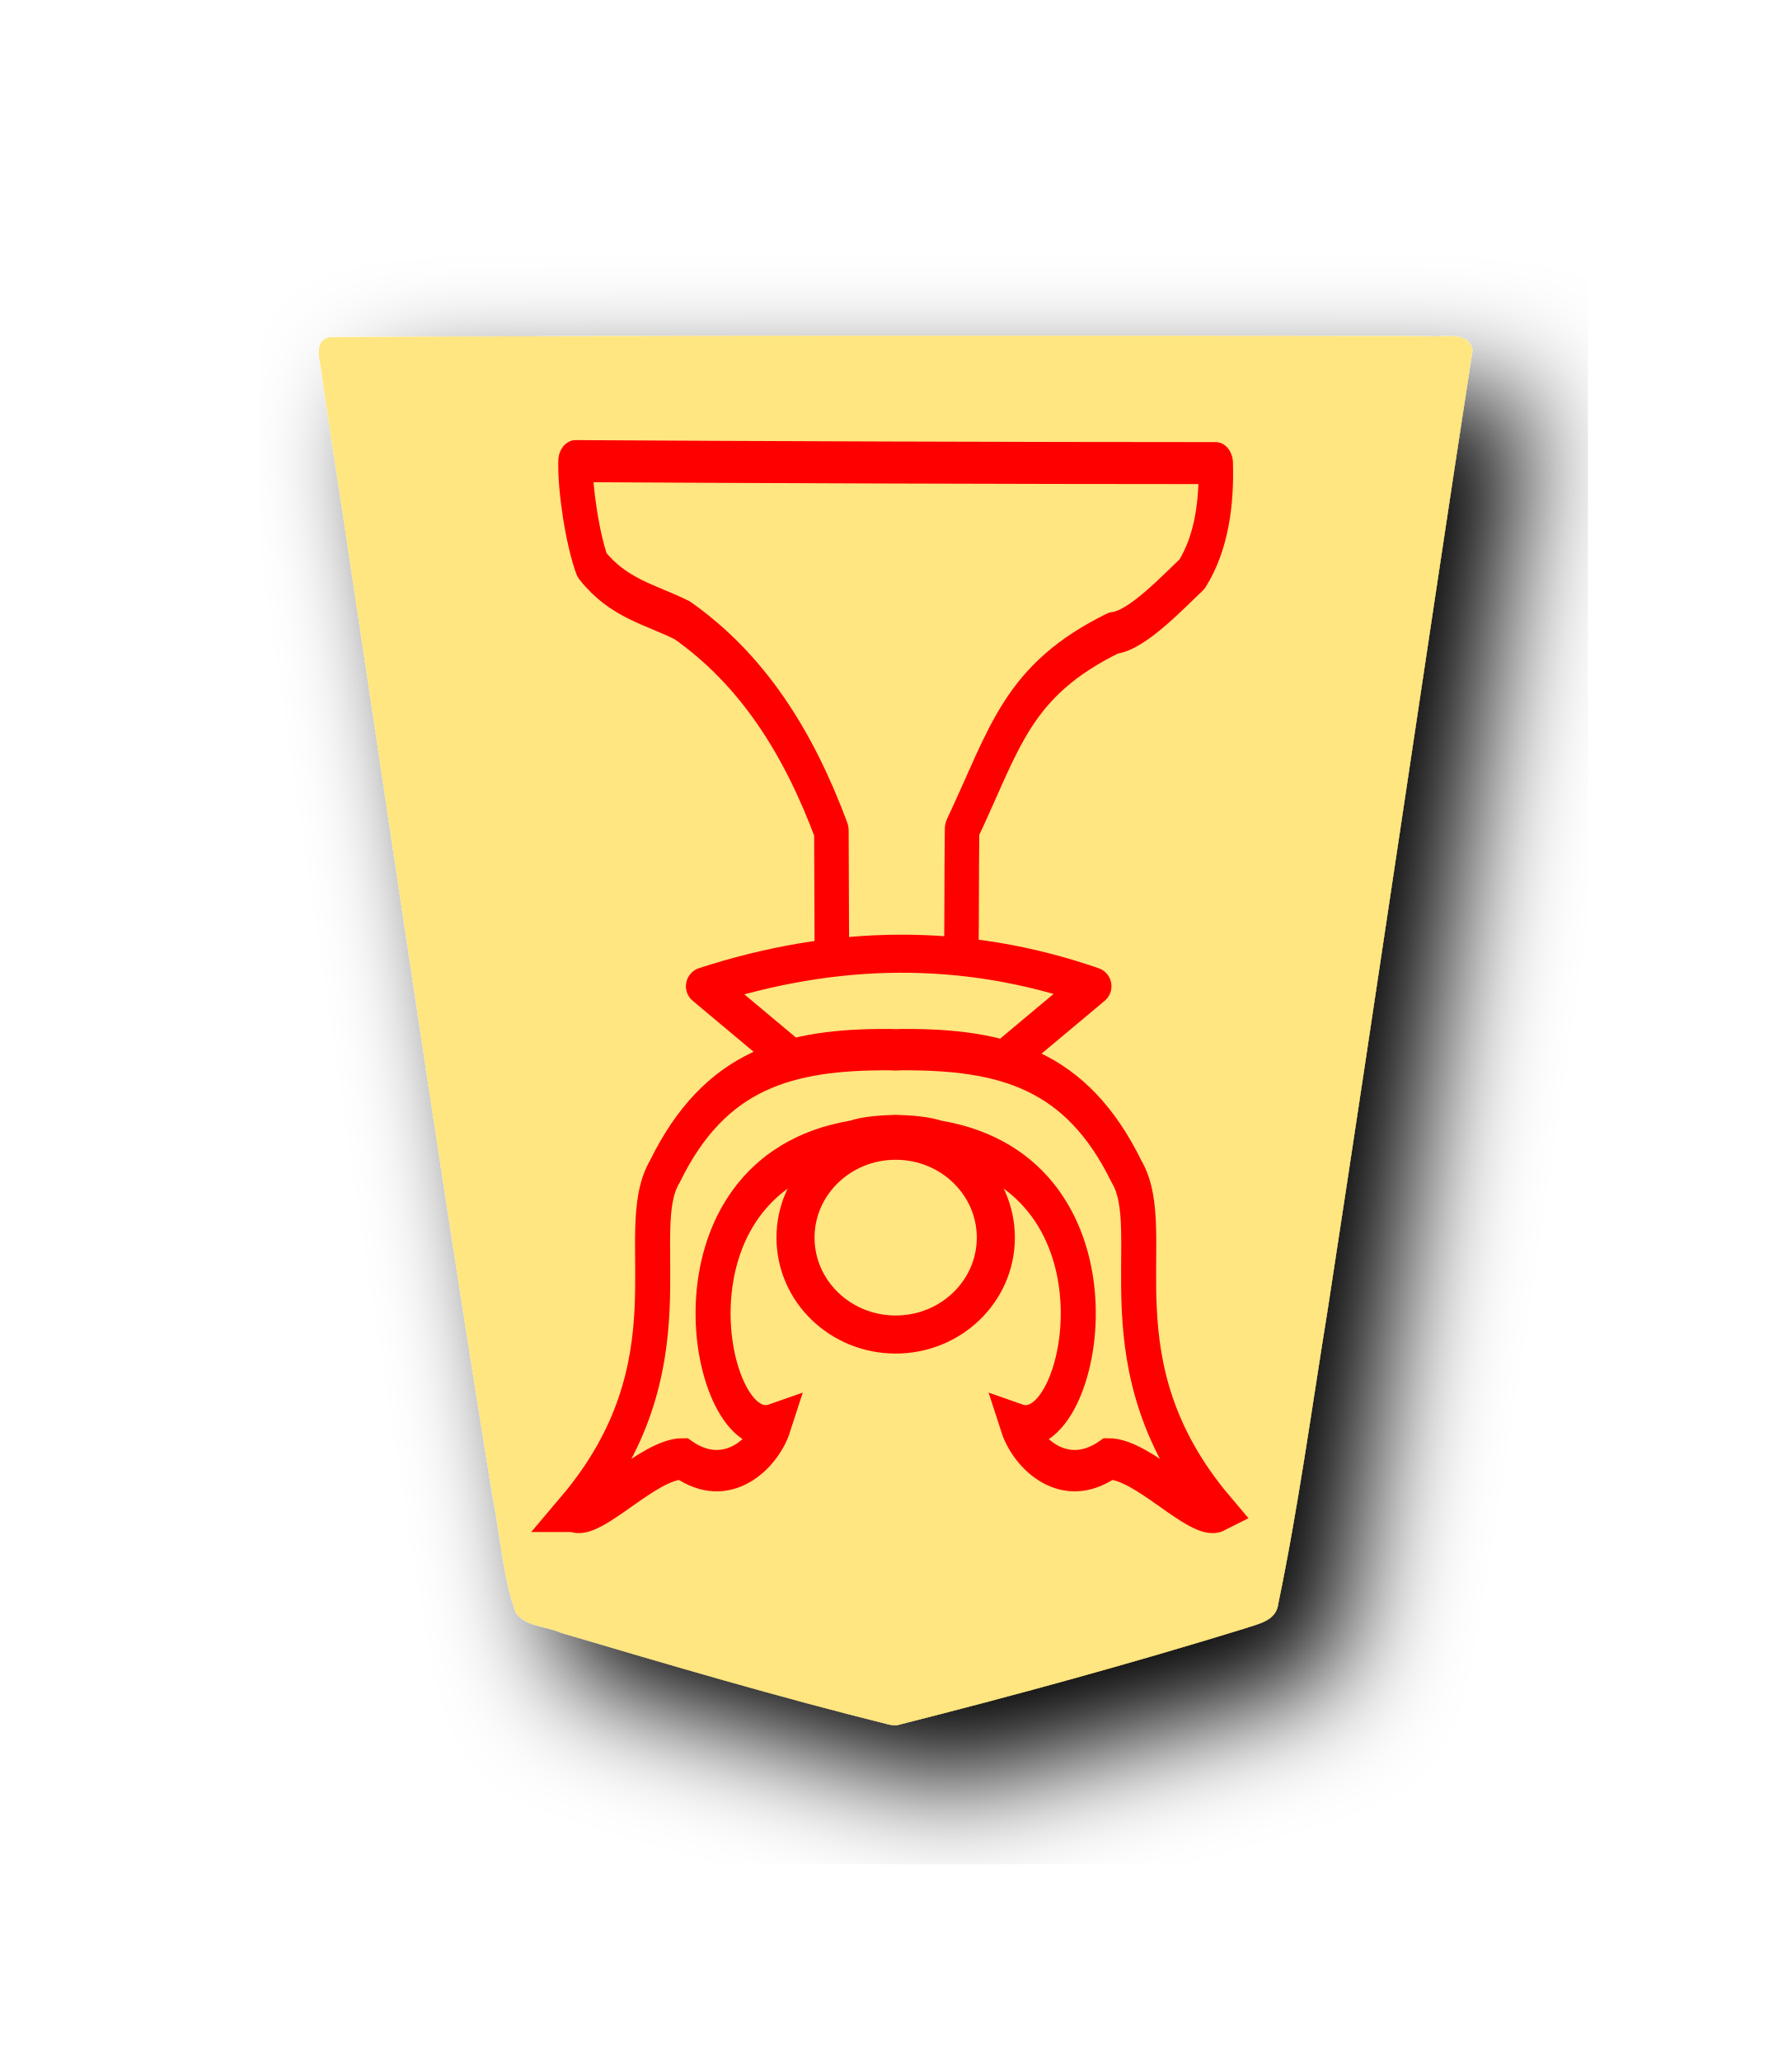
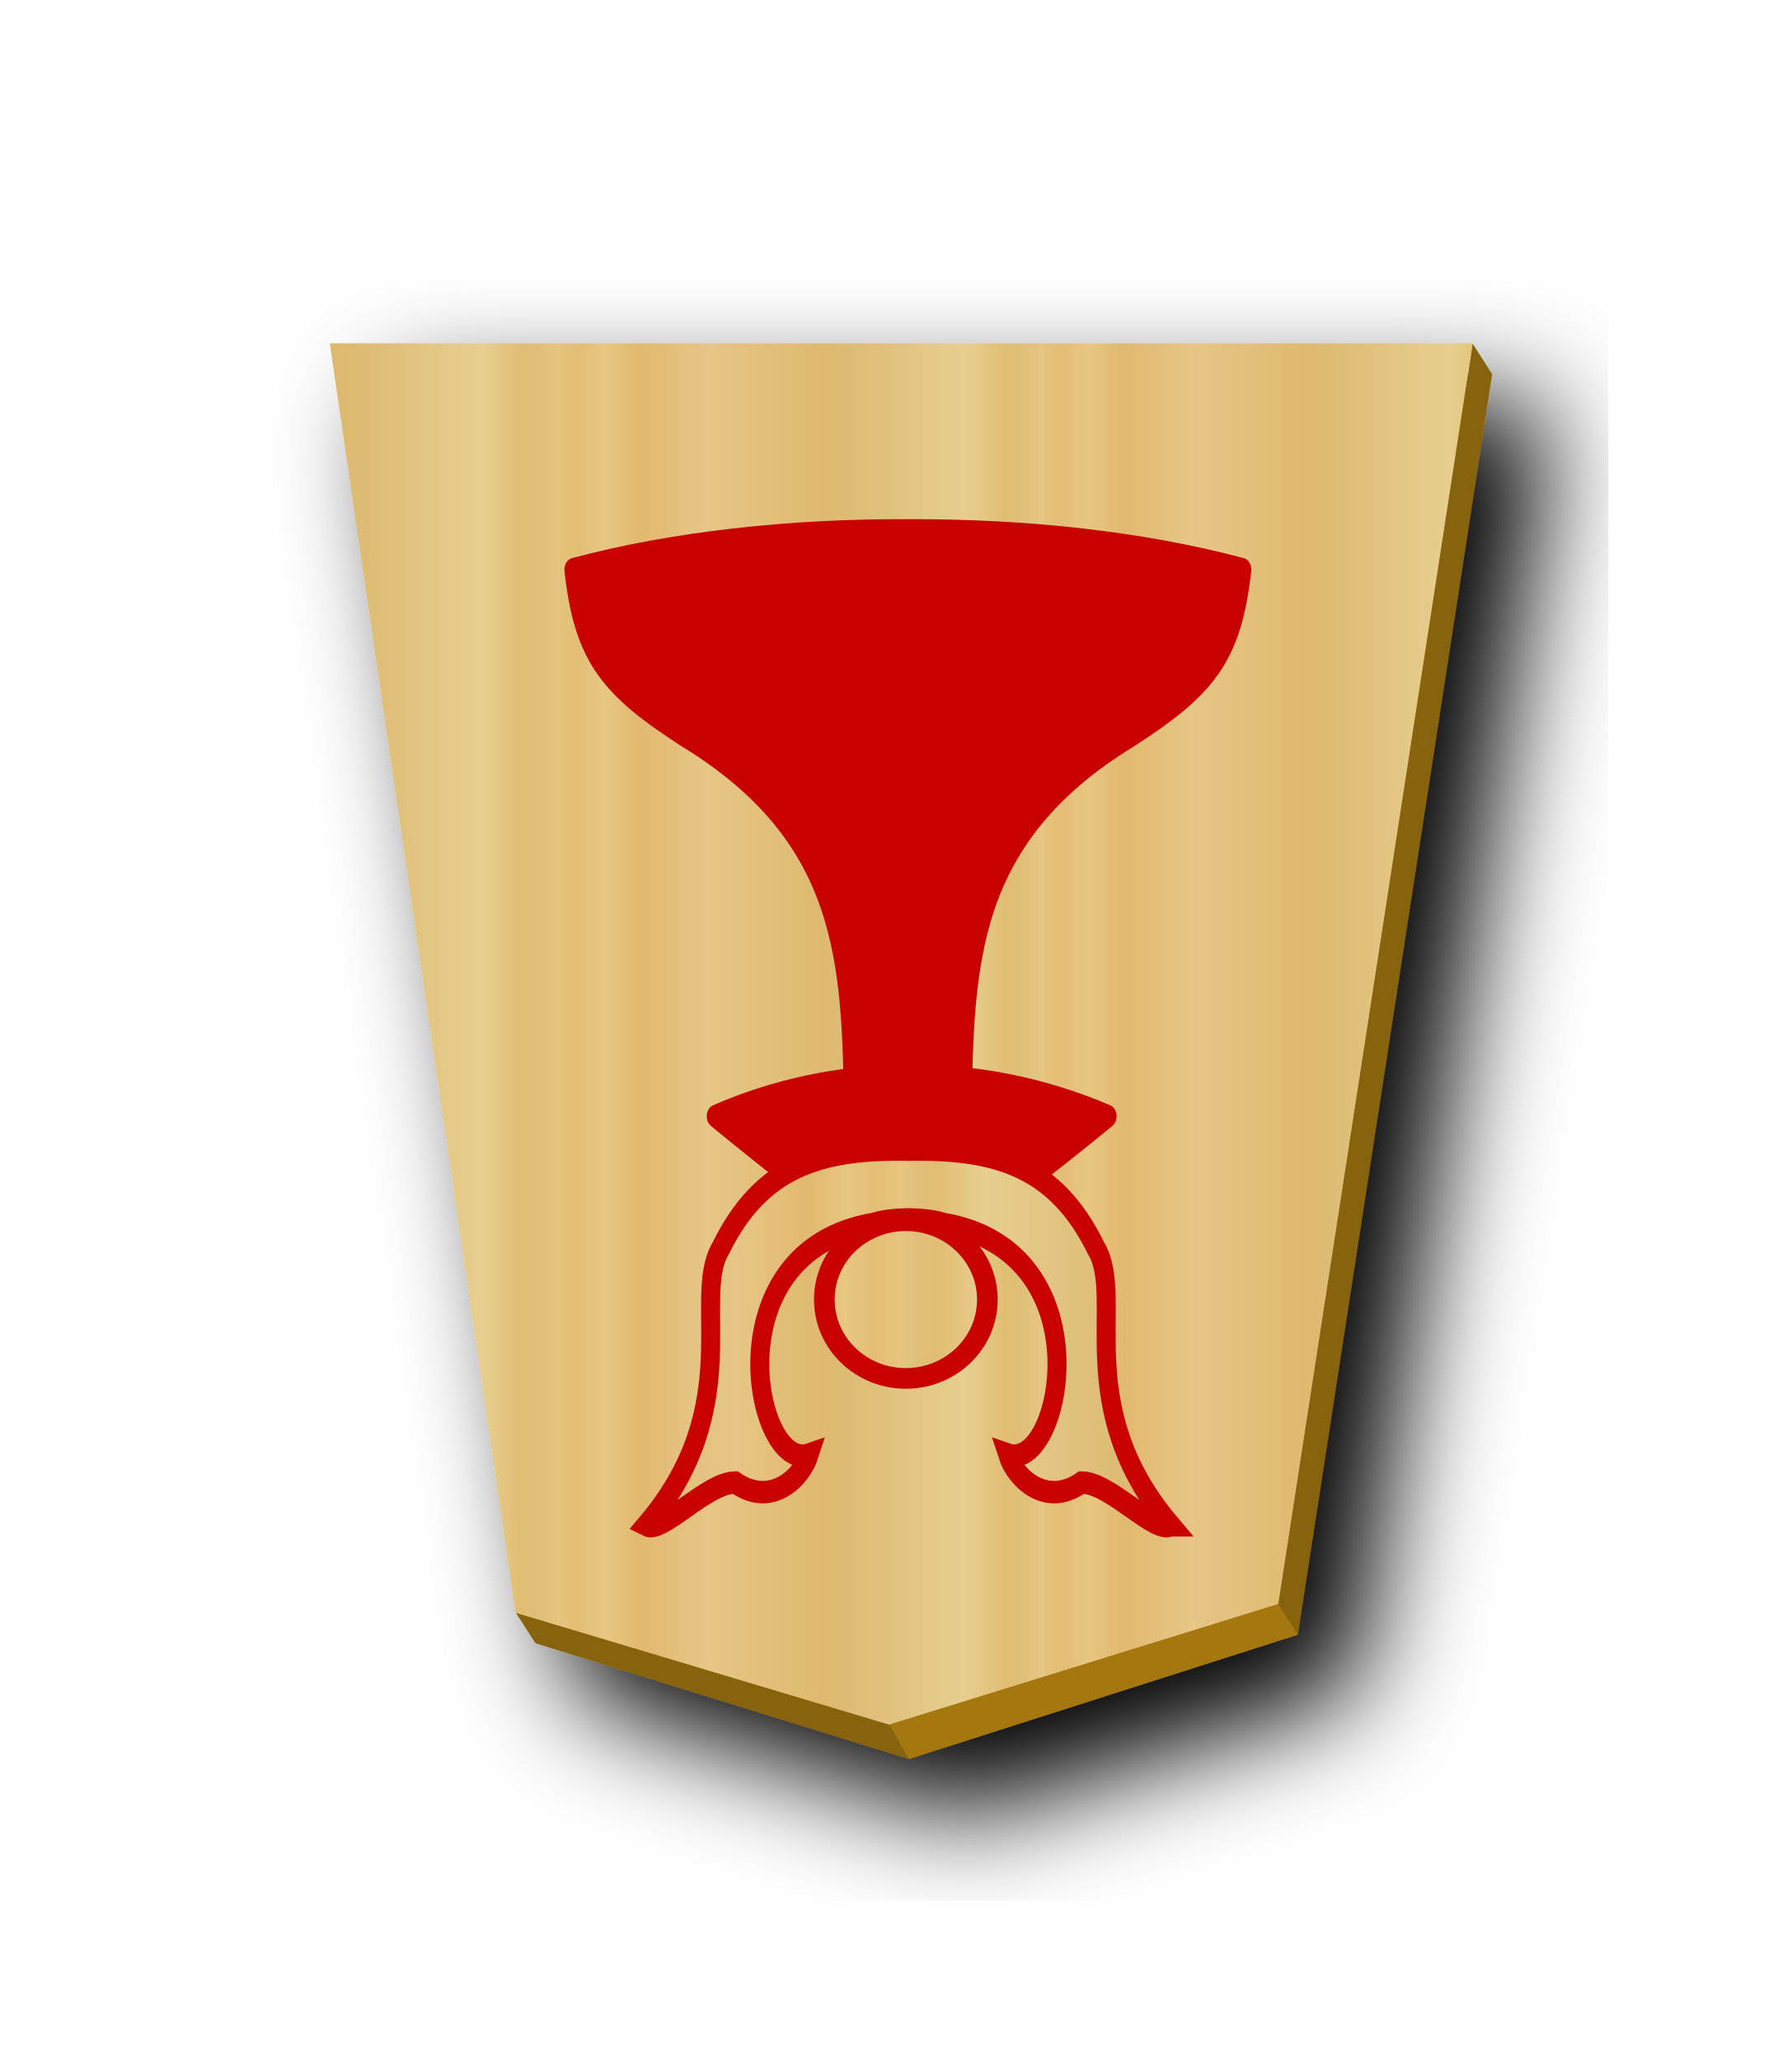
- <svg xmlns="http://www.w3.org/2000/svg" width="52.157" height="60" version="1.1" id="svg1717">
+ <svg xmlns="http://www.w3.org/2000/svg" xmlns:xlink="http://www.w3.org/1999/xlink" width="52.157" height="60" version="1.1" id="svg1717">
  <defs id="defs1721">
    <filter style="color-interpolation-filters:sRGB" id="filter1552">
      <feFlood flood-opacity="0.498" flood-color="rgb(0,0,0)" result="flood" id="feFlood1542" />
      <feComposite in="flood" in2="SourceGraphic" operator="in" result="composite1" id="feComposite1544" />
      <feGaussianBlur in="composite1" stdDeviation="2.5" result="blur" id="feGaussianBlur1546" />
      <feOffset dx="4.57967e-15" dy="4.41314e-15" result="offset" id="feOffset1548" />
      <feComposite in="SourceGraphic" in2="offset" operator="over" result="composite2" id="feComposite1550" />
    </filter>
    <filter style="color-interpolation-filters:sRGB" id="filter1540">
      <feFlood flood-opacity="0.498" flood-color="rgb(0,0,0)" result="flood" id="feFlood1530" />
      <feComposite in="flood" in2="SourceGraphic" operator="in" result="composite1" id="feComposite1532" />
      <feGaussianBlur in="composite1" stdDeviation="2.5" result="blur" id="feGaussianBlur1534" />
      <feOffset dx="4.57967e-15" dy="4.41314e-15" result="offset" id="feOffset1536" />
      <feComposite in="SourceGraphic" in2="offset" operator="over" result="composite2" id="feComposite1538" />
    </filter>
    <filter id="drop-shadow-9">
      <feGaussianBlur in="SourceAlpha" result="blur" stdDeviation="2" id="feGaussianBlur5056" />
      <feOffset result="offsetBlur" dx="2" dy="2" id="feOffset5058" />
      <feBlend in="SourceGraphic" in2="offsetBlur" mode="normal" id="feBlend5060" />
    </filter>
    <filter id="drop-shadow-2">
      <feGaussianBlur in="SourceAlpha" result="blur" stdDeviation="2" id="feGaussianBlur6807" />
      <feOffset result="offsetBlur" dx="2" dy="2" id="feOffset6809" />
      <feBlend in="SourceGraphic" in2="offsetBlur" mode="normal" id="feBlend6811" />
    </filter>
    <filter id="drop-shadow-2-8">
      <feGaussianBlur in="SourceAlpha" result="blur" stdDeviation="2" id="feGaussianBlur6807-2" />
      <feOffset result="offsetBlur" dx="2" dy="2" id="feOffset6809-8" />
      <feBlend in="SourceGraphic" in2="offsetBlur" mode="normal" id="feBlend6811-0" />
    </filter>
    <filter id="drop-shadow-6">
      <feGaussianBlur in="SourceAlpha" result="blur" stdDeviation="2" id="feGaussianBlur5056-9" />
      <feOffset result="offsetBlur" dx="2" dy="2" id="feOffset5058-0" />
      <feBlend in="SourceGraphic" in2="offsetBlur" mode="normal" id="feBlend5060-9" />
    </filter>
    <filter id="drop-shadow-27">
      <feGaussianBlur in="SourceAlpha" result="blur" stdDeviation="2" id="feGaussianBlur5056-5" />
      <feOffset result="offsetBlur" dx="2" dy="2" id="feOffset5058-6" />
      <feBlend in="SourceGraphic" in2="offsetBlur" mode="normal" id="feBlend5060-96" />
    </filter>
    <filter id="drop-shadow-2-88">
      <feGaussianBlur in="SourceAlpha" result="blur" stdDeviation="2" id="feGaussianBlur6807-1" />
      <feOffset result="offsetBlur" dx="2" dy="2" id="feOffset6809-5" />
      <feBlend in="SourceGraphic" in2="offsetBlur" mode="normal" id="feBlend6811-7" />
    </filter>
    <filter id="drop-shadow-2-6">
      <feGaussianBlur in="SourceAlpha" result="blur" stdDeviation="2" id="feGaussianBlur6807-4" />
      <feOffset result="offsetBlur" dx="2" dy="2" id="feOffset6809-6" />
      <feBlend in="SourceGraphic" in2="offsetBlur" mode="normal" id="feBlend6811-8" />
    </filter>
    <filter id="drop-shadow-62">
      <feGaussianBlur in="SourceAlpha" result="blur" stdDeviation="2" id="feGaussianBlur5056-7" />
      <feOffset result="offsetBlur" dx="2" dy="2" id="feOffset5058-9" />
      <feBlend in="SourceGraphic" in2="offsetBlur" mode="normal" id="feBlend5060-1" />
    </filter>
    <filter id="drop-shadow-1">
      <feGaussianBlur in="SourceAlpha" result="blur" stdDeviation="2" id="feGaussianBlur5056-0" />
      <feOffset result="offsetBlur" dx="2" dy="2" id="feOffset5058-7" />
      <feBlend in="SourceGraphic" in2="offsetBlur" mode="normal" id="feBlend5060-4" />
    </filter>
    <filter id="drop-shadow-2-67">
      <feGaussianBlur in="SourceAlpha" result="blur" stdDeviation="2" id="feGaussianBlur6807-7" />
      <feOffset result="offsetBlur" dx="2" dy="2" id="feOffset6809-4" />
      <feBlend in="SourceGraphic" in2="offsetBlur" mode="normal" id="feBlend6811-74" />
    </filter>
    <filter id="drop-shadow-2-86">
      <feGaussianBlur in="SourceAlpha" result="blur" stdDeviation="2" id="feGaussianBlur6807-6" />
      <feOffset result="offsetBlur" dx="2" dy="2" id="feOffset6809-9" />
      <feBlend in="SourceGraphic" in2="offsetBlur" mode="normal" id="feBlend6811-1" />
    </filter>
    <filter id="drop-shadow-22">
      <feGaussianBlur in="SourceAlpha" result="blur" stdDeviation="2" id="feGaussianBlur5056-0-5" />
      <feOffset result="offsetBlur" dx="2" dy="2" id="feOffset5058-0-0" />
      <feBlend in="SourceGraphic" in2="offsetBlur" mode="normal" id="feBlend5060-0" />
    </filter>
    <filter id="drop-shadow-2-8-6">
      <feGaussianBlur in="SourceAlpha" result="blur" stdDeviation="2" id="feGaussianBlur6807-40" />
      <feOffset result="offsetBlur" dx="2" dy="2" id="feOffset6809-4-3" />
      <feBlend in="SourceGraphic" in2="offsetBlur" mode="normal" id="feBlend6811-3" />
    </filter>
    <filter id="drop-shadow-5">
      <feGaussianBlur in="SourceAlpha" result="blur" stdDeviation="2" id="feGaussianBlur5056-6" />
      <feOffset result="offsetBlur" dx="2" dy="2" id="feOffset5058-2" />
      <feBlend in="SourceGraphic" in2="offsetBlur" mode="normal" id="feBlend5060-8" />
    </filter>
    <filter id="drop-shadow-5-9">
      <feGaussianBlur in="SourceAlpha" result="blur" stdDeviation="2" id="feGaussianBlur5056-6-0" />
      <feOffset result="offsetBlur" dx="2" dy="2" id="feOffset5058-2-0" />
      <feBlend in="SourceGraphic" in2="offsetBlur" mode="normal" id="feBlend5060-8-3" />
    </filter>
    <filter id="drop-shadow-2-84">
      <feGaussianBlur in="SourceAlpha" result="blur" stdDeviation="2" id="feGaussianBlur6807-9" />
      <feOffset result="offsetBlur" dx="2" dy="2" id="feOffset6809-5-9" />
      <feBlend in="SourceGraphic" in2="offsetBlur" mode="normal" id="feBlend6811-1-9" />
    </filter>
    <filter id="drop-shadow-2-84-4">
      <feGaussianBlur in="SourceAlpha" result="blur" stdDeviation="2" id="feGaussianBlur6807-9-5" />
      <feOffset result="offsetBlur" dx="2" dy="2" id="feOffset6809-5-7" />
      <feBlend in="SourceGraphic" in2="offsetBlur" mode="normal" id="feBlend6811-1-1" />
    </filter>
    <filter id="drop-shadow-5-1">
      <feGaussianBlur in="SourceAlpha" result="blur" stdDeviation="2" id="feGaussianBlur5056-6-9" />
      <feOffset result="offsetBlur" dx="2" dy="2" id="feOffset5058-2-6" />
      <feBlend in="SourceGraphic" in2="offsetBlur" mode="normal" id="feBlend5060-8-9" />
    </filter>
    <filter id="drop-shadow-5-1-3">
      <feGaussianBlur in="SourceAlpha" result="blur" stdDeviation="2" id="feGaussianBlur5056-6-9-6" />
      <feOffset result="offsetBlur" dx="2" dy="2" id="feOffset5058-2-6-1" />
      <feBlend in="SourceGraphic" in2="offsetBlur" mode="normal" id="feBlend5060-8-9-7" />
    </filter>
    <filter id="drop-shadow-2-84-1">
      <feGaussianBlur in="SourceAlpha" result="blur" stdDeviation="2" id="feGaussianBlur6807-9-0" />
      <feOffset result="offsetBlur" dx="2" dy="2" id="feOffset6809-5-3" />
      <feBlend in="SourceGraphic" in2="offsetBlur" mode="normal" id="feBlend6811-1-0" />
    </filter>
    <filter id="drop-shadow-2-84-1-0">
      <feGaussianBlur in="SourceAlpha" result="blur" stdDeviation="2" id="feGaussianBlur6807-9-0-0" />
      <feOffset result="offsetBlur" dx="2" dy="2" id="feOffset6809-5-3-6" />
      <feBlend in="SourceGraphic" in2="offsetBlur" mode="normal" id="feBlend6811-1-0-3" />
    </filter>
    <filter id="drop-shadow-5-1-2">
      <feGaussianBlur in="SourceAlpha" result="blur" stdDeviation="2" id="feGaussianBlur5056-6-9-8" />
      <feOffset result="offsetBlur" dx="2" dy="2" id="feOffset5058-2-6-5" />
      <feBlend in="SourceGraphic" in2="offsetBlur" mode="normal" id="feBlend5060-8-9-1" />
    </filter>
    <filter id="drop-shadow-5-1-2-8">
      <feGaussianBlur in="SourceAlpha" result="blur" stdDeviation="2" id="feGaussianBlur5056-6-9-8-3" />
      <feOffset result="offsetBlur" dx="2" dy="2" id="feOffset5058-2-6-5-7" />
      <feBlend in="SourceGraphic" in2="offsetBlur" mode="normal" id="feBlend5060-8-9-1-4" />
    </filter>
    <filter id="drop-shadow-2-84-1-0-0">
      <feGaussianBlur in="SourceAlpha" result="blur" stdDeviation="2" id="feGaussianBlur6807-9-0-9" />
      <feOffset result="offsetBlur" dx="2" dy="2" id="feOffset6809-5-3-1" />
      <feBlend in="SourceGraphic" in2="offsetBlur" mode="normal" id="feBlend6811-1-0-0" />
    </filter>
    <filter id="drop-shadow-2-84-1-0-1">
      <feGaussianBlur in="SourceAlpha" result="blur" stdDeviation="2" id="feGaussianBlur6807-9-0-9-0" />
      <feOffset result="offsetBlur" dx="2" dy="2" id="feOffset6809-5-3-1-2" />
      <feBlend in="SourceGraphic" in2="offsetBlur" mode="normal" id="feBlend6811-1-0-0-7" />
    </filter>
    <filter id="drop-shadow-5-1-1">
      <feGaussianBlur in="SourceAlpha" result="blur" stdDeviation="2" id="feGaussianBlur5056-6-9-88" />
      <feOffset result="offsetBlur" dx="2" dy="2" id="feOffset5058-2-6-1-6" />
      <feBlend in="SourceGraphic" in2="offsetBlur" mode="normal" id="feBlend5060-8-9-5" />
    </filter>
    <filter id="drop-shadow-5-1-1-3">
      <feGaussianBlur in="SourceAlpha" result="blur" stdDeviation="2" id="feGaussianBlur5056-6-9-88-0" />
      <feOffset result="offsetBlur" dx="2" dy="2" id="feOffset5058-2-6-1-1" />
      <feBlend in="SourceGraphic" in2="offsetBlur" mode="normal" id="feBlend5060-8-9-5-3" />
    </filter>
    <filter id="drop-shadow-2-84-1-4">
      <feGaussianBlur in="SourceAlpha" result="blur" stdDeviation="2" id="feGaussianBlur6807-9-0-2" />
      <feOffset result="offsetBlur" dx="2" dy="2" id="feOffset6809-5-3-5" />
      <feBlend in="SourceGraphic" in2="offsetBlur" mode="normal" id="feBlend6811-1-0-4" />
    </filter>
+     <filter id="drop-shadow-5-1-1-6">
+       <feGaussianBlur in="SourceAlpha" result="blur" stdDeviation="2" id="feGaussianBlur5056-6-9-88-8" />
+       <feOffset result="offsetBlur" dx="2" dy="2" id="feOffset5058-2-6-1-6-0" />
+       <feBlend in="SourceGraphic" in2="offsetBlur" mode="normal" id="feBlend5060-8-9-5-0" />
+     </filter>
+     <filter id="drop-shadow-5-1-1-7">
+       <feGaussianBlur in="SourceAlpha" result="blur" stdDeviation="2" id="feGaussianBlur5056-6-9-88-3" />
+       <feOffset result="offsetBlur" dx="2" dy="2" id="feOffset5058-2-6-1-6-6" />
+       <feBlend in="SourceGraphic" in2="offsetBlur" mode="normal" id="feBlend5060-8-9-5-8" />
+     </filter>
+     <linearGradient id="linearGradient12530">
+       <stop style="stop-color:#dfb459;stop-opacity:1" offset="0" id="stop12526" />
+       <stop id="stop16843" offset="0.042" style="stop-color:#dead54;stop-opacity:1" />
+       <stop id="stop12556" offset="0.093" style="stop-color:#e1b85f;stop-opacity:1" />
+       <stop id="stop12532" offset="0.165" style="stop-color:#dba84d;stop-opacity:1" />
+       <stop style="stop-color:#dfb765;stop-opacity:1" offset="0.305" id="stop12564" />
+       <stop style="stop-color:#d8a94e;stop-opacity:1" offset="0.539" id="stop12558" />
+       <stop id="stop12562" offset="0.586" style="stop-color:#d5ab53;stop-opacity:1" />
+       <stop style="stop-color:#e0bf6e;stop-opacity:1" offset="0.84" id="stop12534" />
+       <stop id="stop16845" offset="0.924" style="stop-color:#daae52;stop-opacity:1" />
+       <stop id="stop12560" offset="0.962" style="stop-color:#d9af57;stop-opacity:1" />
+       <stop style="stop-color:#e1b663;stop-opacity:1" offset="1" id="stop12528" />
+     </linearGradient>
+     <filter id="drop-shadow-2-84-1-9">
+       <feGaussianBlur in="SourceAlpha" result="blur" stdDeviation="2" id="feGaussianBlur6807-9-0-6" />
+       <feOffset result="offsetBlur" dx="2" dy="2" id="feOffset6809-5-3-15" />
+       <feBlend in="SourceGraphic" in2="offsetBlur" mode="normal" id="feBlend6811-1-0-2" />
+     </filter>
+     <linearGradient xlink:href="#linearGradient12530" id="linearGradient9379" x1="417.476" y1="176.269" x2="400.442" y2="176.269" gradientUnits="userSpaceOnUse" spreadMethod="repeat" />
+     <linearGradient xlink:href="#linearGradient11760" id="linearGradient69553" x1="-94.602" y1="216.493" x2="282.433" y2="216.493" gradientUnits="userSpaceOnUse" spreadMethod="repeat" />
+     <linearGradient xlink:href="#linearGradient11760" id="linearGradient69545" x1="581.251" y1="124.96" x2="608.43" y2="124.96" gradientUnits="userSpaceOnUse" spreadMethod="repeat" />
+     <filter id="drop-shadow-5-1-1-37">
+       <feGaussianBlur in="SourceAlpha" result="blur" stdDeviation="2" id="feGaussianBlur5056-6-9-88-5" />
+       <feOffset result="offsetBlur" dx="2" dy="2" id="feOffset5058-2-6-1-6-09" />
+       <feBlend in="SourceGraphic" in2="offsetBlur" mode="normal" id="feBlend5060-8-9-5-86" />
+     </filter>
+     <filter id="drop-shadow-2-84-1-4-0">
+       <feGaussianBlur in="SourceAlpha" result="blur" stdDeviation="2" id="feGaussianBlur6807-9-0-2-4" />
+       <feOffset result="offsetBlur" dx="2" dy="2" id="feOffset6809-5-3-5-9" />
+       <feBlend in="SourceGraphic" in2="offsetBlur" mode="normal" id="feBlend6811-1-0-4-7" />
+     </filter>
+     <linearGradient id="linearGradient11760">
+       <stop id="stop11738" offset="0" style="stop-color:#e5c37b;stop-opacity:1" />
+       <stop style="stop-color:#e4bd76;stop-opacity:1" offset="0.042" id="stop11740" />
+       <stop style="stop-color:#e7c781;stop-opacity:1" offset="0.093" id="stop11742" />
+       <stop style="stop-color:#e2b86e;stop-opacity:1" offset="0.165" id="stop11744" />
+       <stop id="stop11746" offset="0.305" style="stop-color:#e6c686;stop-opacity:1" />
+       <stop id="stop11748" offset="0.539" style="stop-color:#dfb96f;stop-opacity:1" />
+       <stop style="stop-color:#ddbb73;stop-opacity:1" offset="0.586" id="stop11750" />
+       <stop id="stop11752" offset="0.84" style="stop-color:#e7ce8f;stop-opacity:1" />
+       <stop style="stop-color:#e1bd73;stop-opacity:1" offset="0.924" id="stop11754" />
+       <stop style="stop-color:#e0bf78;stop-opacity:1" offset="0.962" id="stop11756" />
+       <stop id="stop11758" offset="1" style="stop-color:#e7c685;stop-opacity:1" />
+     </linearGradient>
+     <linearGradient xlink:href="#linearGradient11760" id="linearGradient30688" gradientUnits="userSpaceOnUse" x1="417.476" y1="176.269" x2="400.442" y2="176.269" spreadMethod="repeat" />
  </defs>
  <filter id="drop-shadow">
    <feGaussianBlur in="SourceAlpha" result="blur" stdDeviation="2" id="feGaussianBlur1692" />
    <feOffset result="offsetBlur" dx="2" dy="2" id="feOffset1694" />
    <feBlend in="SourceGraphic" in2="offsetBlur" mode="normal" id="feBlend1696" />
  </filter>
-   <g transform="translate(-374.5792,-151.3775)" style="display:inline;fill:#ffe680" id="g8644">
-     <g id="g6832-4-7-50" transform="matrix(0.8277556,0,0,0.8277556,294.3651,136.5109)" style="display:inline;filter:url(#drop-shadow-2-84-1-4);fill:#ffe680">
-       <g id="g6830-3-9-2" transform="rotate(180,45.5785,23.8125)" style="fill:#ffe680">
-         <path id="path6814-84-3-4" d="m -37.299,-31.01 c -4.096,1.034 -8.171,2.152 -12.208,3.395 -0.467,0.163 -1.13,0.263 -1.201,0.865 -0.709,3.416 -1.178,6.885 -1.737,10.331 -1.73,11.255 -3.378,22.528 -5.1,33.78 0.155,0.682 1.013,0.424 1.51,0.48 12.894,0.025 25.788,0.03 38.68,-0.033 0.672,-0.156 0.28,-0.952 0.279,-1.409 -2.011,-13.12 -3.876,-26.263 -5.998,-39.366 -0.277,-1.356 -0.348,-2.782 -0.816,-4.087 -0.347,-0.497 -1.073,-0.468 -1.588,-0.704 -3.832,-1.137 -7.673,-2.267 -11.55,-3.231 -0.09,-0.017 -0.18,-0.032 -0.271,-0.021 z" style="fill:#ffe680" />
+   <g transform="translate(-374.5792,-151.3775)" style="display:inline;fill-opacity:1;fill:url(#linearGradient9379)" id="g8644">
+     <g id="g6832-4-7-50" transform="matrix(0.8277556,0,0,0.8277556,294.3651,136.5109)" style="display:inline;filter:url(#drop-shadow-2-84-1-4);fill-opacity:1.0;fill:url(#linearGradient9379)">
+       <g id="g6830-3-9-2" transform="rotate(180,45.5785,23.8125)" style="fill-opacity:1.0;fill:url(#linearGradient9379)">
+         <path style="fill:#886310;fill-opacity:1;stroke-width:0.828" d="M 42.875 10 L 42.748 10.891 L 10.18 10.891 L 15.477 47.061 L 15.018 46.949 L 15.59 47.84 L 26.465 51.207 L 37.787 47.588 L 43.447 10.891 L 42.875 10 z " transform="matrix(-1.208086,0,0,-1.208086,-5.748484,29.66488)" id="path9383" />
+         <path id="path6814-84-3-4" d="m -50.708,-26.75 -6.837,44.334 h 40.19 l -6.535,-44.638 -13.138,-3.935 z" style="fill:url(#linearGradient9379);fill-opacity:1.0" />
+         <path style="fill:url(#linearGradient30688);fill-opacity:1" d="m -50.708,-26.75 -6.837,44.334 h 40.19 l -6.535,-44.638 -13.138,-3.935 z" id="path9381" />
      </g>
    </g>
  </g>
-   <g transform="matrix(0.7388505,0,0,-0.7388505,-449.058,144.6116)" style="display:inline" id="g3596-7">
-     <g id="g2137-5-5" style="display:inline;fill:none;stroke:#ff0000;stroke-width:2.462;stroke-miterlimit:4;stroke-dasharray:none;stroke-opacity:1;paint-order:stroke fill markers" transform="matrix(0.5522925,0,0,0.6722335,655.8537,117.5187)">
-       <path style="fill:none;stroke:#ff0000;stroke-width:1.5;stroke-linecap:butt;stroke-linejoin:round;stroke-miterlimit:4;stroke-dasharray:none;stroke-opacity:1;paint-order:stroke fill markers" d="m 576.927,187.014 -3.443,2.881 c 5.09,1.652 10.179,1.765 15.269,0 l -3.567,-2.985" id="path2133-2-5" transform="matrix(1.810635,0,0,1.487578,-1075.115,-223.9519)" />
-       <path style="fill:none;stroke:#ff0000;stroke-width:2.462;stroke-linecap:butt;stroke-linejoin:round;stroke-miterlimit:4;stroke-dasharray:none;stroke-opacity:1;paint-order:stroke fill markers" d="m -27.69,60.391 -0.033,7.246 c -2.385,5.258 -5.666,9.461 -10.64,12.342 -2.257,0.927 -4.567,1.278 -6.444,3.24 -0.66,1.482 -1.23,4.465 -1.171,6.092 12.171,-0.062 31.55,-0.117 45.675,-0.117 0.086,-2.303 -0.287,-4.671 -1.69,-6.51 -1.292,-0.995 -3.956,-3.333 -5.6,-3.448 -6.908,-2.794 -7.711,-6.117 -10.806,-11.505 -0.04,-3.048 -0.015,-4.287 -0.054,-7.335" id="path2135-2-5" />
+   <path style="fill:#a5780f;stroke:none;stroke-width:1px;stroke-linecap:butt;stroke-linejoin:miter;stroke-opacity:1;fill-opacity:1" d="m 25.892,50.207 0.573,1 11.322,-3.619 -0.571,-0.89 z" id="path9418" />
+   <g id="g19811" transform="matrix(-0.8583682,0,0,-0.8583682,48.83461,56.42571)">
+     <g id="g2182-3-6" transform="matrix(0.4949293,0,0,0.6024127,37.29601,-6.478626)" style="display:inline;stroke:#000000;stroke-width:1.313;stroke-miterlimit:4;stroke-dasharray:none;paint-order:stroke fill markers">
+       <g transform="translate(0.4695196,-1.501501)" id="g2180-9-3" style="stroke:#000000;stroke-width:1.313;stroke-miterlimit:4;stroke-dasharray:none">
+         <path id="path2176-6-1" d="m -23.356,44.733 c -4.132,8.933 -4.332,7.65 -13.389,13.799 8.913,3.135 18.7,2.897 26.778,0 -9.057,-6.15 -9.439,-5.165 -13.389,-13.799 z" style="fill:#c80000;stroke:#c80000;stroke-width:1.313;stroke-linecap:butt;stroke-linejoin:round;stroke-miterlimit:4;stroke-dasharray:none;stroke-opacity:1;paint-order:stroke fill markers;fill-opacity:1" />
+         <path id="path2178-9-6" d="m -26.818,58.55 c -0.102,8.756 -0.371,15.837 -11.545,21.429 -5.232,2.786 -6.963,4.475 -7.615,9.332 6.785,1.494 14.836,2.21 22.882,2.179 8.046,0.031 16.098,-0.686 22.882,-2.179 C -0.864,84.454 -2.595,82.764 -7.828,79.978 -19.002,74.387 -19.271,67.306 -19.373,58.55 v 4e-6 c -1.241,0.019 -2.482,0.02 -3.722,0.019 -1.241,7.29e-4 -2.482,-2.33e-4 -3.722,-0.019 z" style="fill:#c80000;stroke:#c80000;stroke-width:1.313;stroke-linecap:butt;stroke-linejoin:round;stroke-miterlimit:4;stroke-dasharray:none;stroke-opacity:1;paint-order:stroke fill markers;fill-opacity:1" />
+       </g>
    </g>
-     <g transform="translate(35.20032,22.14128)" id="g3401-7">
-       <path style="display:inline;fill:none;stroke:#ff0000;stroke-width:20.14;stroke-linecap:butt;stroke-linejoin:miter;stroke-miterlimit:4;stroke-dasharray:none;stroke-opacity:1" d="m 89.878,104.459 c 71.228,71.229 31.757,135.821 52.51,165.379 28.871,49.947 71.083,59.605 129.343,59.369 1.132,-0.005 2.27,-0.039 3.413,-0.104 1.143,0.064 2.28,0.099 3.413,0.104 58.26,0.236 100.472,-9.422 129.343,-59.369 20.752,-29.558 -18.718,-94.149 52.51,-165.379 -11.605,-5.015 -42.725,25.605 -62.898,25.525 -25.612,-15.171 -47.031,3.08 -52.251,16.777 37.839,-11.301 70.079,121.468 -45.538,137.914 -7.067,1.971 -16.164,2.514 -24.578,2.719 -8.414,-0.205 -17.511,-0.748 -24.578,-2.719 -115.617,-16.446 -83.377,-149.215 -45.538,-137.914 -5.22,-13.697 -26.639,-31.948 -52.251,-16.777 -20.172,0.08 -51.293,-30.539 -62.898,-25.525 z" id="path4702-7-7" transform="matrix(0.06852995,0,0,0.08094496,589.0195,105.5793)" />
-       <ellipse ry="3.818" rx="3.947" cy="124.819" cx="607.875" id="path4730-4-5" style="display:inline;opacity:1;fill:none;fill-opacity:1;stroke:#ff0000;stroke-width:1.5;stroke-linecap:butt;stroke-linejoin:miter;stroke-miterlimit:4;stroke-dasharray:none;stroke-opacity:1;paint-order:normal" />
+     <g transform="matrix(0.7005504,0,0,0.7005504,-399.7686,-65.88002)" id="g3401-4">
+       <path style="display:inline;fill:url(#linearGradient69553);fill-opacity:1;stroke:#c80000;stroke-width:13.427;stroke-linecap:butt;stroke-linejoin:miter;stroke-miterlimit:4;stroke-dasharray:none;stroke-opacity:1" d="m 89.878,104.459 c 71.228,71.229 31.757,135.821 52.51,165.379 28.871,49.947 71.083,59.605 129.343,59.369 1.132,-0.005 2.27,-0.039 3.413,-0.104 1.143,0.064 2.28,0.099 3.413,0.104 58.26,0.236 100.472,-9.422 129.343,-59.369 20.752,-29.558 -18.718,-94.149 52.51,-165.379 -11.605,-5.015 -42.725,25.605 -62.898,25.525 -25.612,-15.171 -47.031,3.08 -52.251,16.777 37.839,-11.301 70.079,121.468 -45.538,137.914 -7.067,1.971 -16.164,2.514 -24.578,2.719 -8.414,-0.205 -17.511,-0.748 -24.578,-2.719 -115.617,-16.446 -83.377,-149.215 -45.538,-137.914 -5.22,-13.697 -26.639,-31.948 -52.251,-16.777 -20.172,0.08 -51.293,-30.539 -62.898,-25.525 z" id="path4702-7-4" transform="matrix(0.06852995,0,0,0.08094496,589.0195,105.5793)" />
+       <ellipse ry="3.818" rx="3.947" cy="124.96" cx="608" id="path4730-4-5" style="display:inline;opacity:1;fill:url(#linearGradient69545);fill-opacity:1;stroke:#c80000;stroke-width:1;stroke-linecap:butt;stroke-linejoin:miter;stroke-miterlimit:4;stroke-dasharray:none;stroke-opacity:1;paint-order:normal" />
    </g>
  </g>
</svg>
